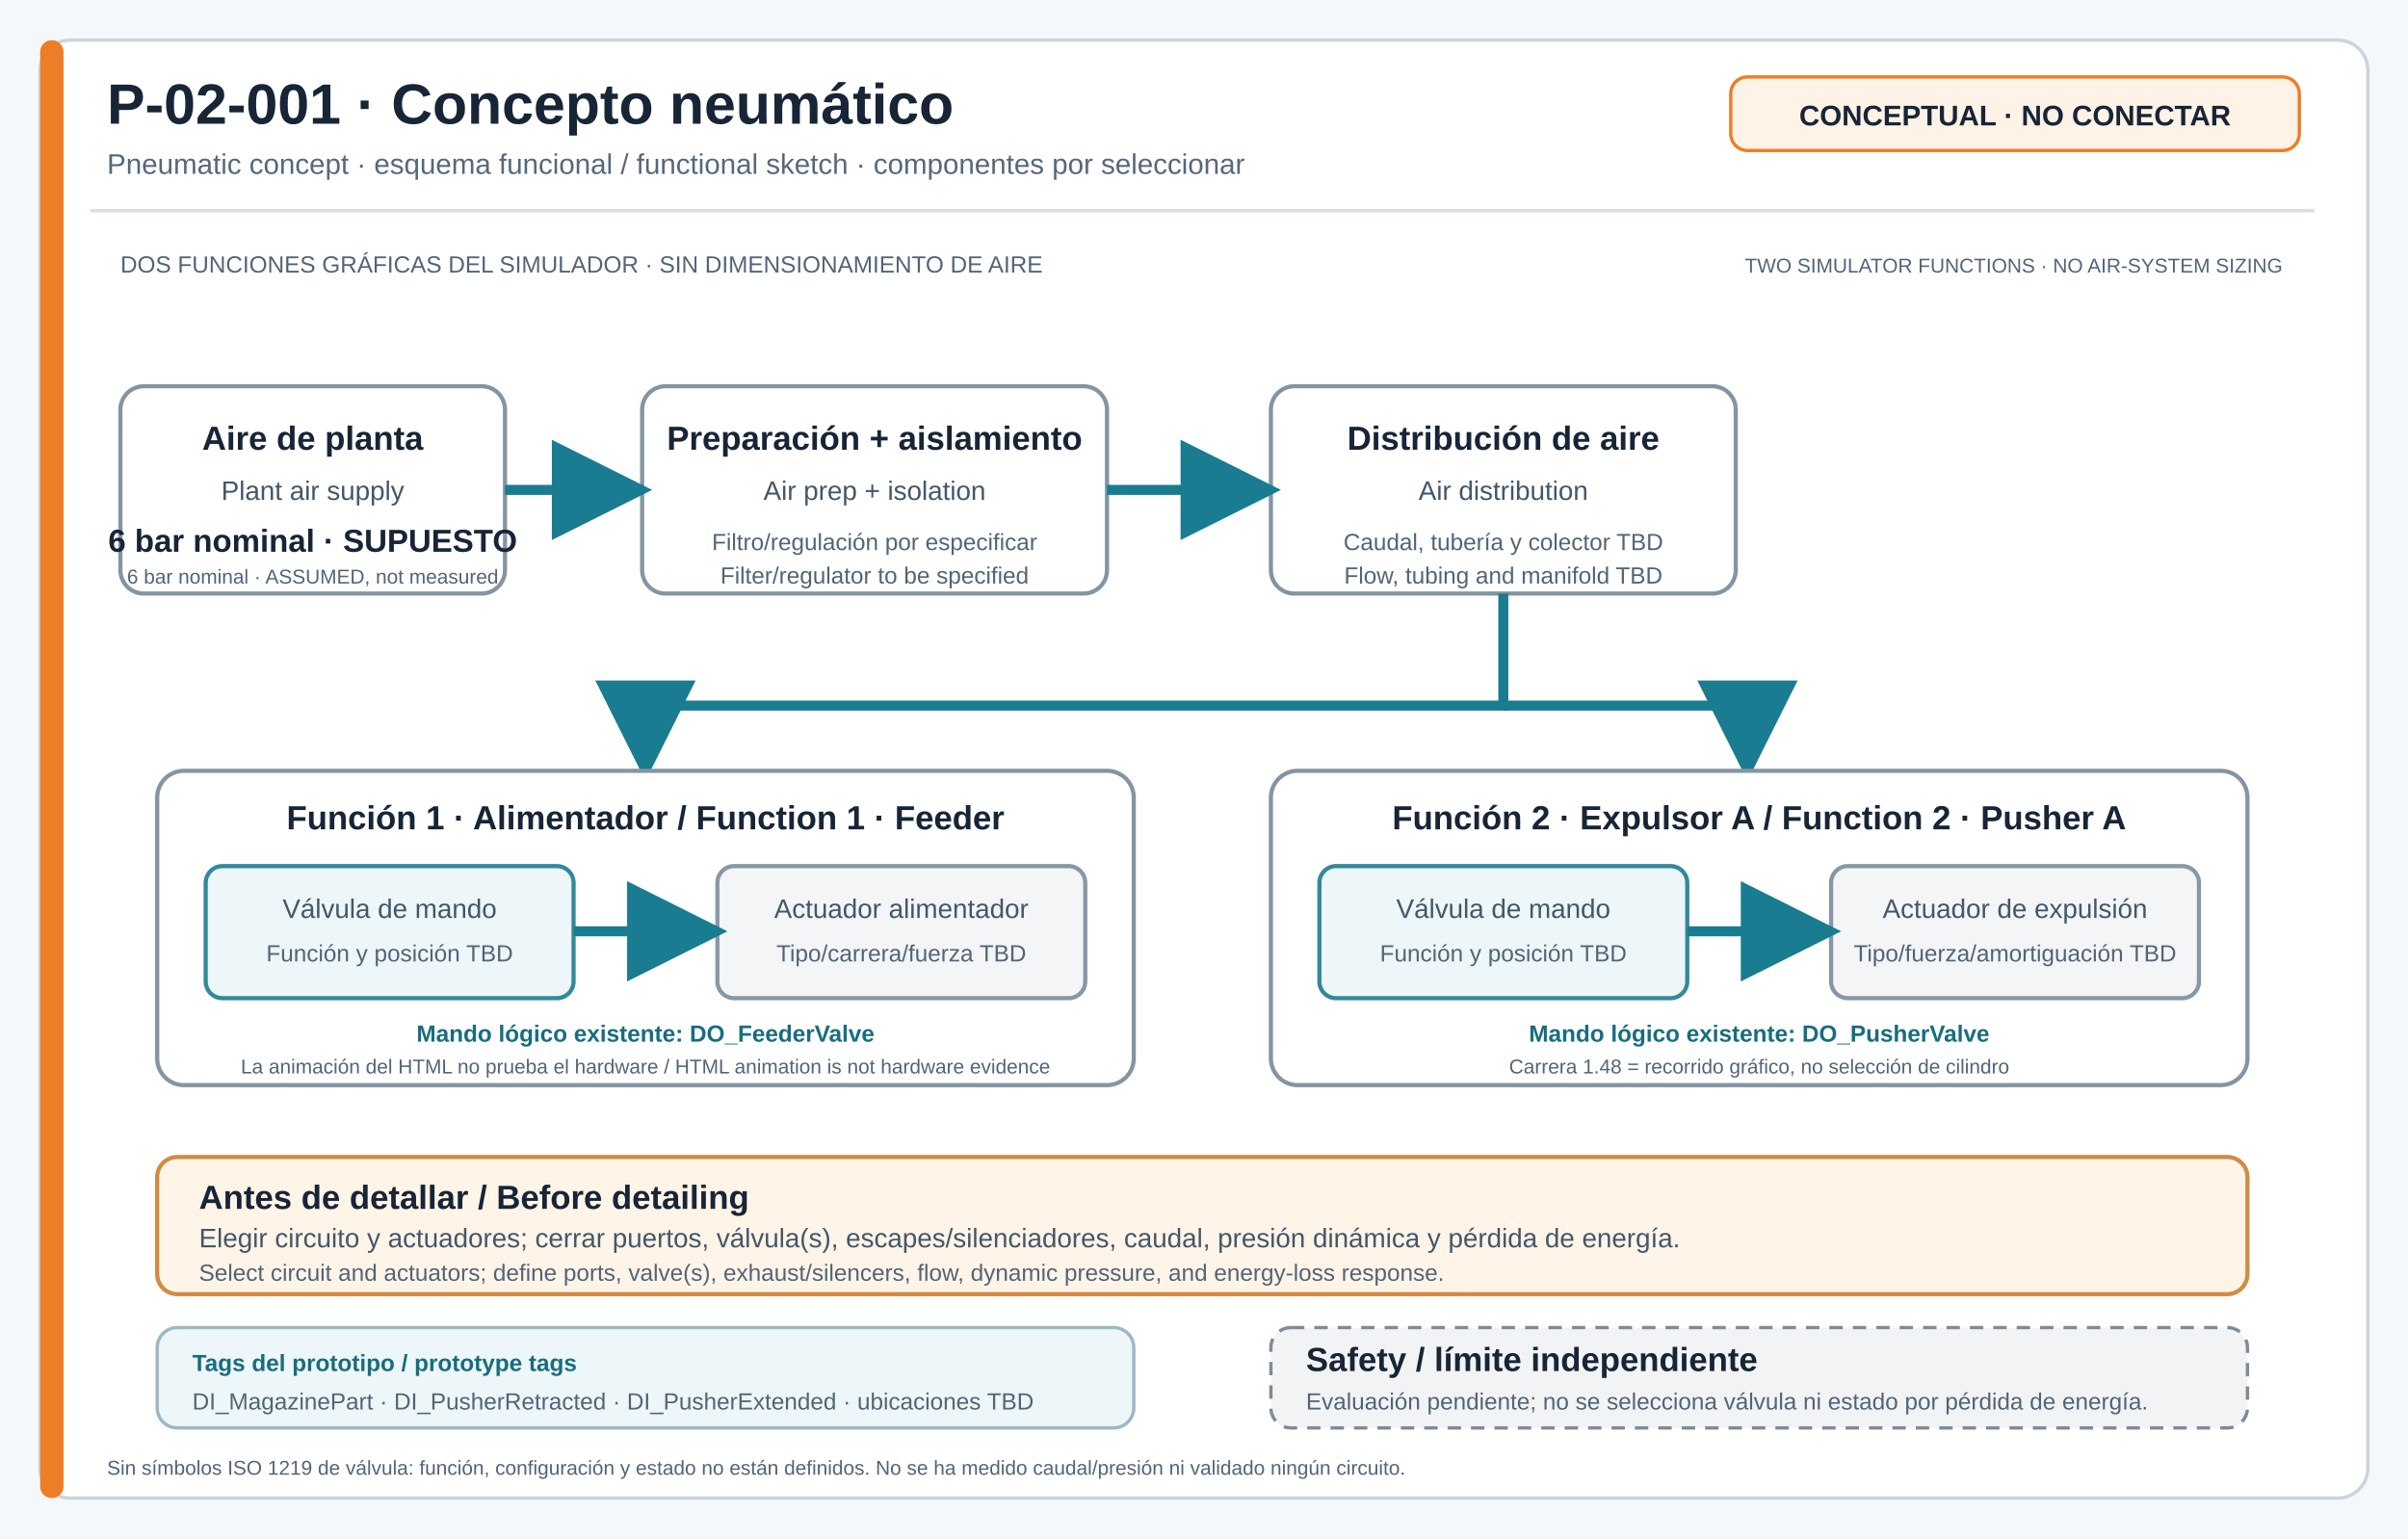
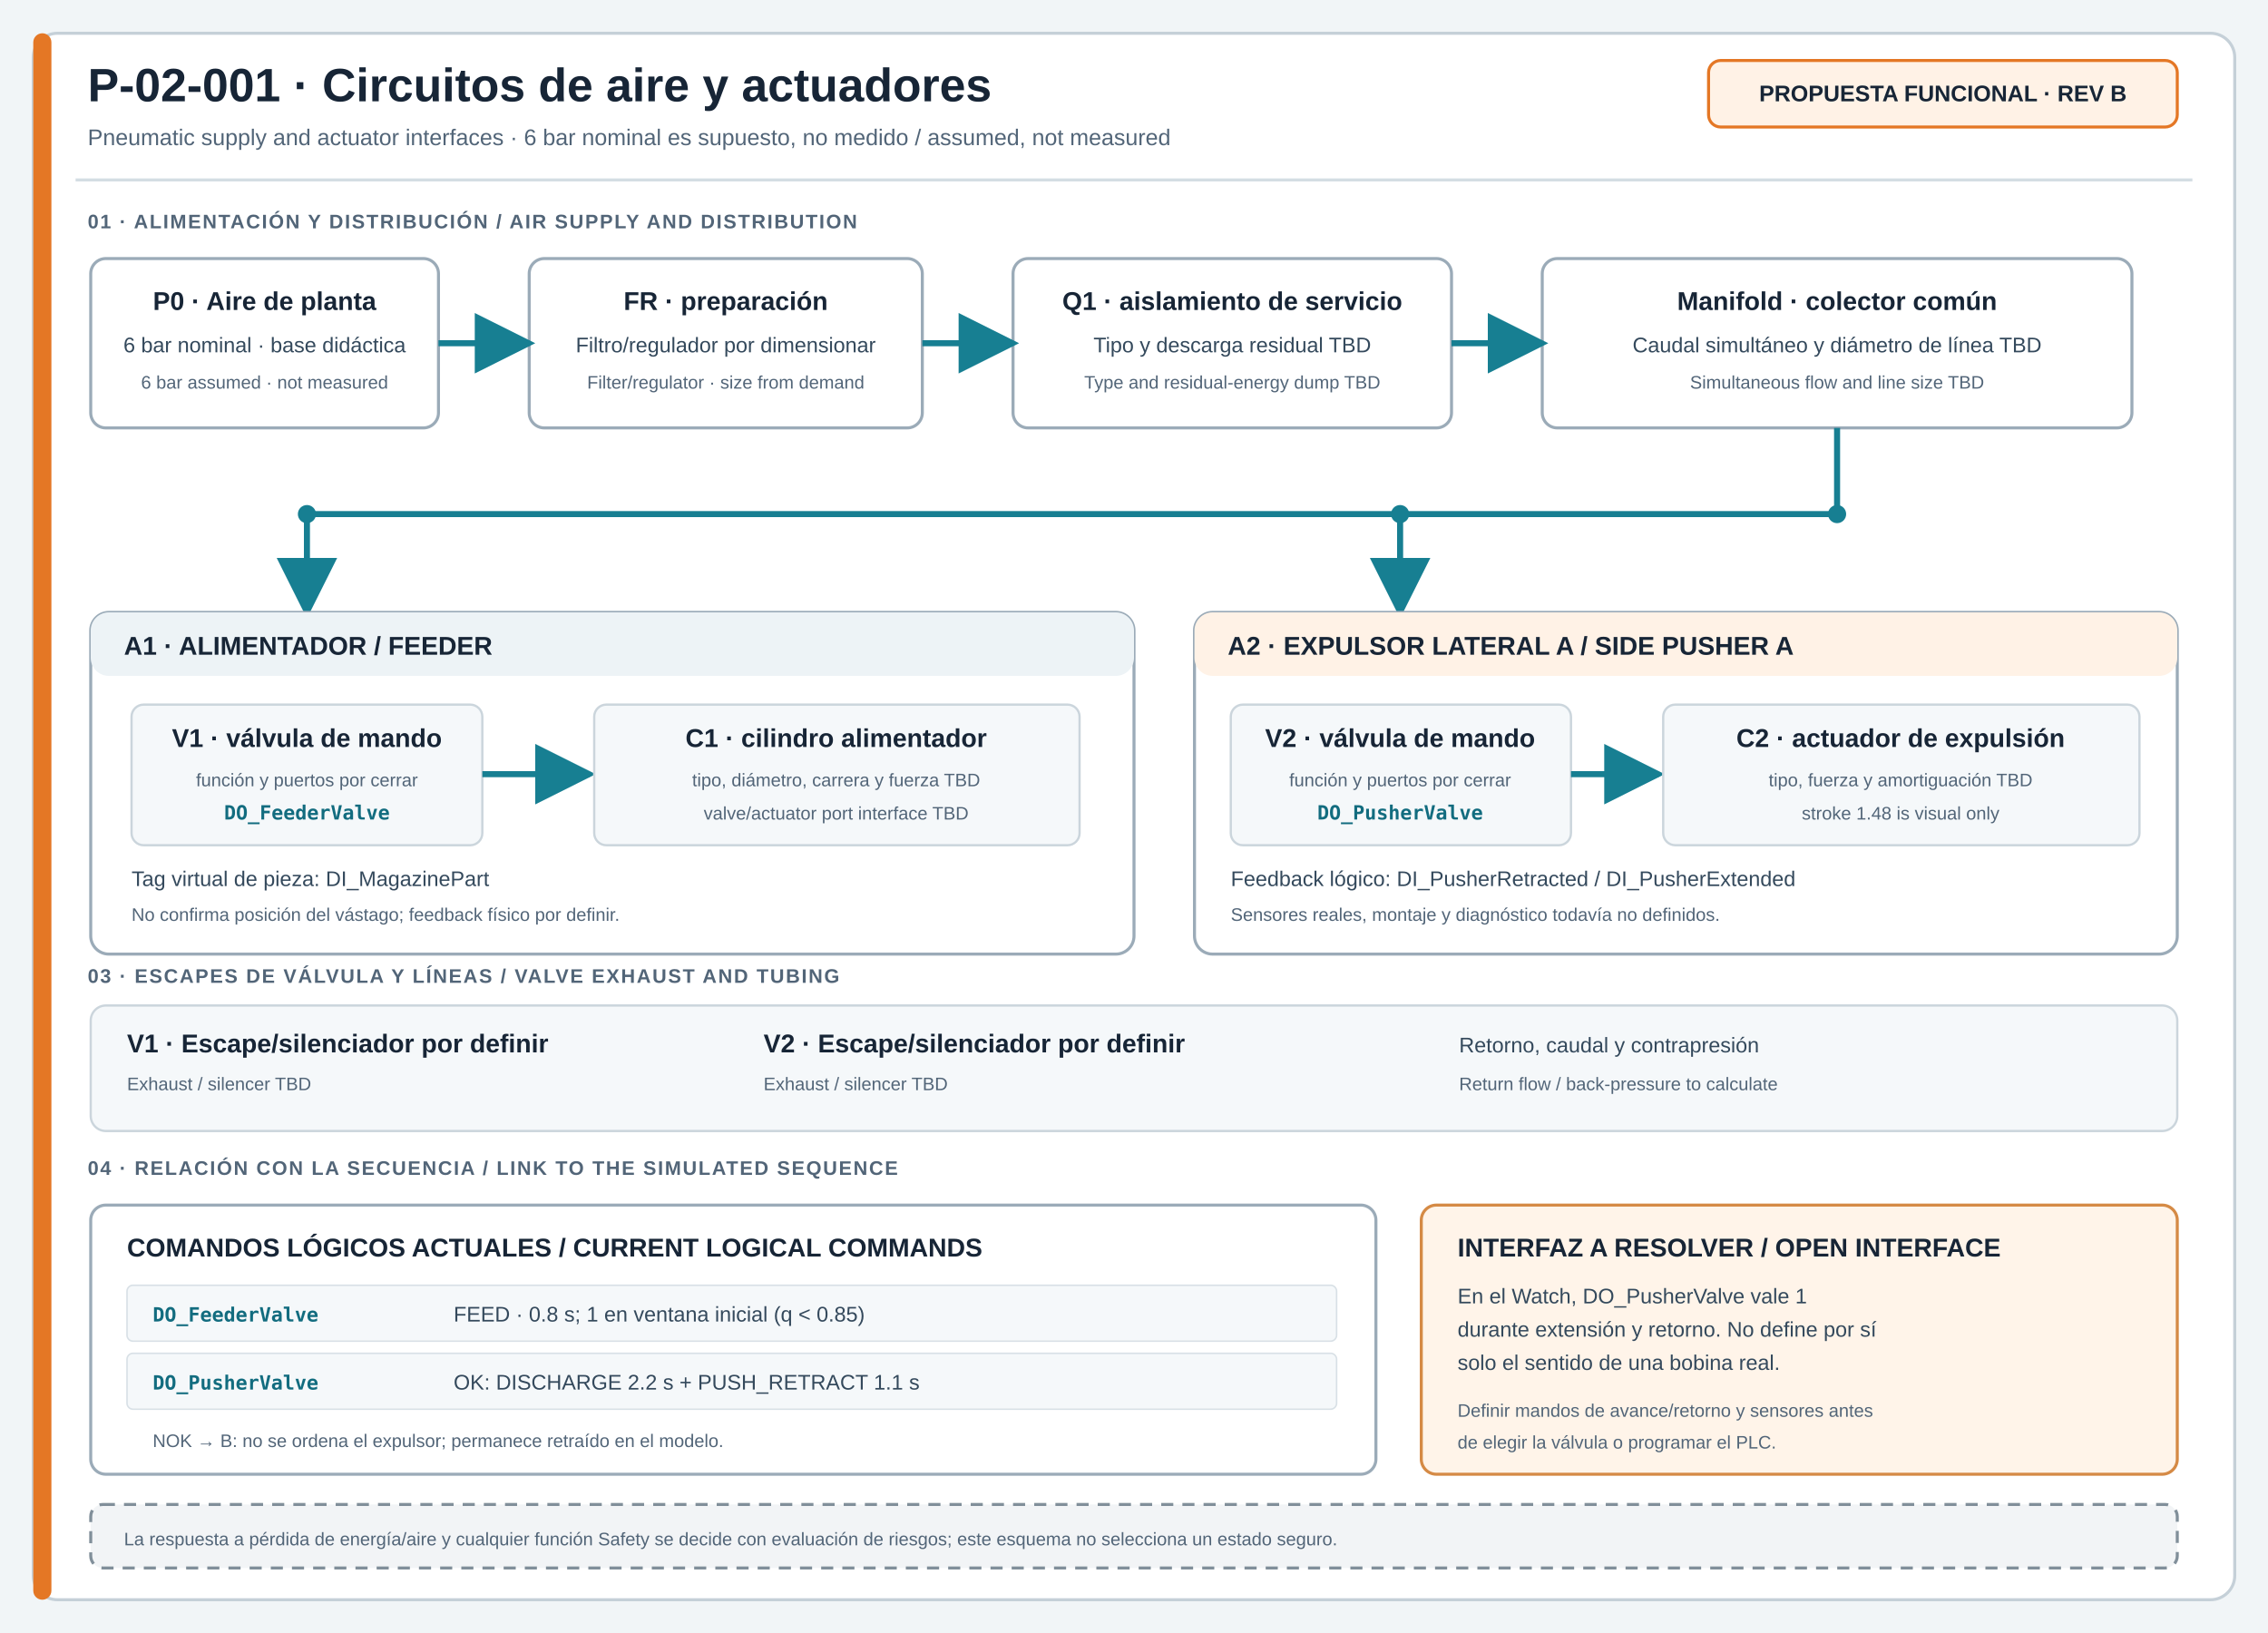
- <svg xmlns="http://www.w3.org/2000/svg" width="1440" height="920" viewBox="0 0 1440 920" role="img" aria-labelledby="title desc" style="display:block;width:100%;height:auto">
+ <svg xmlns="http://www.w3.org/2000/svg" width="1500" height="1080" viewBox="0 0 1500 1080" role="img" aria-labelledby="title desc" style="display:block;width:100%;height:auto">
  <defs>
-     <marker id="airArrow" markerWidth="12" markerHeight="12" refX="10" refY="6" orient="auto">
-       <path d="M1 1 L11 6 L1 11 Z" fill="#197c91" />
+     <marker id="air" markerWidth="12" markerHeight="12" refX="10" refY="6" orient="auto">
+       <path d="M1 1L11 6L1 11Z" fill="#177f92" />
    </marker>
    <style>
-  text{font-family:Arial,Helvetica,sans-serif;fill:#172536}.title{font-size:34px;font-weight:700}.subtitle{font-size:17px;fill:#56687a}.head{font-size:20px;font-weight:700}.body{font-size:16px;fill:#43576a}.small{font-size:14px;fill:#526476}.tiny{font-size:12px;fill:#526476}.tag{font-size:14px;font-weight:700;fill:#176d7e}.card{fill:#fff;stroke:#8395a3;stroke-width:2.5}.air{fill:none;stroke:#197c91;stroke-width:6;marker-end:url(#airArrow)}.branch{fill:none;stroke:#197c91;stroke-width:5}.dash{fill:none;stroke:#74899a;stroke-width:3;stroke-dasharray:8 7}.warning{fill:#fff4e8;stroke:#d38a43;stroke-width:2.5}
+  text{font-family:Arial,Helvetica,sans-serif;fill:#172536}.h1{font-size:31px;font-weight:700}.sub{font-size:15px;fill:#526578}.kicker{font-size:13px;font-weight:700;letter-spacing:1px;fill:#526578}.head{font-size:17px;font-weight:700}.body{font-size:14px;fill:#34495c}.small{font-size:12px;fill:#526578}.tiny{font-size:11px;fill:#526578}.tag{font-family:Consolas,monospace;font-size:13px;font-weight:700;fill:#126c7f}.panel{fill:#fff;stroke:#9babb8;stroke-width:2}.soft{fill:#f5f8fa;stroke:#cbd5dc;stroke-width:1.5}.warn{fill:#fff4e9;stroke:#d58a45;stroke-width:2}.safety{fill:#f2f4f6;stroke:#818f9a;stroke-width:2;stroke-dasharray:8 6}.airline{fill:none;stroke:#177f92;stroke-width:4;marker-end:url(#air)}.headerline{fill:none;stroke:#177f92;stroke-width:4}.logic{fill:none;stroke:#8294a1;stroke-width:2.5;stroke-dasharray:7 5}.row{fill:#f5f8fa;stroke:#d8e0e6;stroke-width:1}
 </style>
  </defs>
-   <rect width="1440" height="920" fill="#f5f8fa" />
-   <rect x="24" y="24" width="1392" height="872" rx="18" fill="#fff" stroke="#cad4dc" stroke-width="2" />
-   <rect x="24" y="24" width="14" height="872" rx="7" fill="#ed7e27" />
-   <text x="64" y="74" class="title">P-02-001 · Concepto neumático</text>
-   <text x="64" y="104" class="subtitle">Pneumatic concept · esquema funcional / functional sketch · componentes por seleccionar</text>
-   <rect x="1035" y="46" width="340" height="44" rx="10" fill="#fff2e6" stroke="#ed7e27" stroke-width="2" />
-   <text x="1205" y="75" text-anchor="middle" font-size="17" font-weight="700" fill="#9c4b0b">CONCEPTUAL · NO CONECTAR</text>
-   <line x1="54" y1="126" x2="1384" y2="126" stroke="#d8e0e6" stroke-width="2" />
-   <text x="72" y="163" class="small">DOS FUNCIONES GRÁFICAS DEL SIMULADOR · SIN DIMENSIONAMIENTO DE AIRE</text>
-   <text x="1365" y="163" text-anchor="end" class="tiny">TWO SIMULATOR FUNCTIONS · NO AIR-SYSTEM SIZING</text>
-   <rect x="72" y="231" width="230" height="124" rx="14" class="card" />
-   <text x="187" y="269" text-anchor="middle" class="head">Aire de planta</text>
-   <text x="187" y="299" text-anchor="middle" class="body">Plant air supply</text>
-   <text x="187" y="330" text-anchor="middle" font-size="19" font-weight="700" fill="#197c91">6 bar nominal · SUPUESTO</text>
-   <text x="187" y="349" text-anchor="middle" class="tiny">6 bar nominal · ASSUMED, not measured</text>
-   <rect x="384" y="231" width="278" height="124" rx="14" class="card" />
-   <text x="523" y="269" text-anchor="middle" class="head">Preparación + aislamiento</text>
-   <text x="523" y="299" text-anchor="middle" class="body">Air prep + isolation</text>
-   <text x="523" y="329" text-anchor="middle" class="small">Filtro/regulación por especificar</text>
-   <text x="523" y="349" text-anchor="middle" class="small">Filter/regulator to be specified</text>
-   <rect x="760" y="231" width="278" height="124" rx="14" class="card" />
-   <text x="899" y="269" text-anchor="middle" class="head">Distribución de aire</text>
-   <text x="899" y="299" text-anchor="middle" class="body">Air distribution</text>
-   <text x="899" y="329" text-anchor="middle" class="small">Caudal, tubería y colector TBD</text>
-   <text x="899" y="349" text-anchor="middle" class="small">Flow, tubing and manifold TBD</text>
-   <path d="M302 293 H384" class="air" />
-   <path d="M662 293 H760" class="air" />
-   <path d="M899 355 V422 H386 V461" class="air" />
-   <path d="M899 422 H1045 V461" class="air" />
-   <circle cx="386" cy="422" r="8" fill="#197c91" />
-   <circle cx="1045" cy="422" r="8" fill="#197c91" />
-   <rect x="94" y="461" width="584" height="188" rx="16" class="card" />
-   <text x="386" y="496" text-anchor="middle" class="head">Función 1 · Alimentador / Function 1 · Feeder</text>
-   <rect x="123" y="518" width="220" height="79" rx="10" fill="#edf6f8" stroke="#32899a" stroke-width="2.5" />
-   <text x="233" y="549" text-anchor="middle" class="body">Válvula de mando</text>
-   <text x="233" y="575" text-anchor="middle" class="small">Función y posición TBD</text>
-   <rect x="429" y="518" width="220" height="79" rx="10" fill="#f3f5f6" stroke="#8798a5" stroke-width="2.5" />
-   <text x="539" y="549" text-anchor="middle" class="body">Actuador alimentador</text>
-   <text x="539" y="575" text-anchor="middle" class="small">Tipo/carrera/fuerza TBD</text>
-   <path d="M343 557 H429" class="air" />
-   <text x="386" y="623" text-anchor="middle" class="tag">Mando lógico existente: DO_FeederValve</text>
-   <text x="386" y="642" text-anchor="middle" class="tiny">La animación del HTML no prueba el hardware / HTML animation is not hardware evidence</text>
-   <rect x="760" y="461" width="584" height="188" rx="16" class="card" />
-   <text x="1052" y="496" text-anchor="middle" class="head">Función 2 · Expulsor A / Function 2 · Pusher A</text>
-   <rect x="789" y="518" width="220" height="79" rx="10" fill="#edf6f8" stroke="#32899a" stroke-width="2.5" />
-   <text x="899" y="549" text-anchor="middle" class="body">Válvula de mando</text>
-   <text x="899" y="575" text-anchor="middle" class="small">Función y posición TBD</text>
-   <rect x="1095" y="518" width="220" height="79" rx="10" fill="#f3f5f6" stroke="#8798a5" stroke-width="2.5" />
-   <text x="1205" y="549" text-anchor="middle" class="body">Actuador de expulsión</text>
-   <text x="1205" y="575" text-anchor="middle" class="small">Tipo/fuerza/amortiguación TBD</text>
-   <path d="M1009 557 H1095" class="air" />
-   <text x="1052" y="623" text-anchor="middle" class="tag">Mando lógico existente: DO_PusherValve</text>
-   <text x="1052" y="642" text-anchor="middle" class="tiny">Carrera 1.48 = recorrido gráfico, no selección de cilindro</text>
-   <rect x="94" y="692" width="1250" height="82" rx="12" class="warning" />
-   <text x="119" y="723" class="head">Antes de detallar / Before detailing</text>
-   <text x="119" y="746" class="body">Elegir circuito y actuadores; cerrar puertos, válvula(s), escapes/silenciadores, caudal, presión dinámica y pérdida de energía.</text>
-   <text x="119" y="766" class="small">Select circuit and actuators; define ports, valve(s), exhaust/silencers, flow, dynamic pressure, and energy-loss response.</text>
-   <rect x="94" y="794" width="584" height="60" rx="12" fill="#edf6f8" stroke="#9db8c3" stroke-width="2" />
-   <text x="115" y="820" class="tag">Tags del prototipo / prototype tags</text>
-   <text x="115" y="843" class="small">DI_MagazinePart · DI_PusherRetracted · DI_PusherExtended · ubicaciones TBD</text>
-   <rect x="760" y="794" width="584" height="60" rx="12" fill="#f2f3f5" stroke="#7f8b96" stroke-width="2" stroke-dasharray="8 6" />
-   <text x="781" y="820" class="head">Safety / límite independiente</text>
-   <text x="781" y="843" class="small">Evaluación pendiente; no se selecciona válvula ni estado por pérdida de energía.</text>
-   <text x="64" y="882" class="tiny">Sin símbolos ISO 1219 de válvula: función, configuración y estado no están definidos. No se ha medido caudal/presión ni validado ningún circuito.</text>
+   <rect width="1500" height="1080" fill="#f1f5f7" />
+   <rect x="22" y="22" width="1456" height="1036" rx="16" fill="#fff" stroke="#c5d0d8" stroke-width="2" />
+   <rect x="22" y="22" width="12" height="1036" rx="6" fill="#e47725" />
+   <text x="58" y="67" class="h1">P-02-001 · Circuitos de aire y actuadores</text>
+   <text x="58" y="96" class="sub">Pneumatic supply and actuator interfaces · 6 bar nominal es supuesto, no medido / assumed, not measured</text>
+   <rect x="1130" y="40" width="310" height="44" rx="8" fill="#fff2e6" stroke="#e47725" stroke-width="2" />
+   <text x="1285" y="67" text-anchor="middle" font-size="15" font-weight="700" fill="#8c4916">PROPUESTA FUNCIONAL · REV B</text>
+   <line x1="50" y1="119" x2="1450" y2="119" stroke="#d4dde3" stroke-width="2" />
+   <text x="58" y="151" class="kicker">01 · ALIMENTACIÓN Y DISTRIBUCIÓN / AIR SUPPLY AND DISTRIBUTION</text>
+   <rect x="60" y="171" width="230" height="112" rx="10" class="panel" />
+   <text x="175" y="205" text-anchor="middle" class="head">P0 · Aire de planta</text>
+   <text x="175" y="233" text-anchor="middle" class="body">6 bar nominal · base didáctica</text>
+   <text x="175" y="257" text-anchor="middle" class="small">6 bar assumed · not measured</text>
+   <rect x="350" y="171" width="260" height="112" rx="10" class="panel" />
+   <text x="480" y="205" text-anchor="middle" class="head">FR · preparación</text>
+   <text x="480" y="233" text-anchor="middle" class="body">Filtro/regulador por dimensionar</text>
+   <text x="480" y="257" text-anchor="middle" class="small">Filter/regulator · size from demand</text>
+   <rect x="670" y="171" width="290" height="112" rx="10" class="panel" />
+   <text x="815" y="205" text-anchor="middle" class="head">Q1 · aislamiento de servicio</text>
+   <text x="815" y="233" text-anchor="middle" class="body">Tipo y descarga residual TBD</text>
+   <text x="815" y="257" text-anchor="middle" class="small">Type and residual-energy dump TBD</text>
+   <rect x="1020" y="171" width="390" height="112" rx="10" class="panel" />
+   <text x="1215" y="205" text-anchor="middle" class="head">Manifold · colector común</text>
+   <text x="1215" y="233" text-anchor="middle" class="body">Caudal simultáneo y diámetro de línea TBD</text>
+   <text x="1215" y="257" text-anchor="middle" class="small">Simultaneous flow and line size TBD</text>
+   <path d="M290 227H350" class="airline" />
+   <path d="M610 227H670" class="airline" />
+   <path d="M960 227H1020" class="airline" />
+   <path d="M1215 283V340H203" class="headerline" />
+   <path d="M203 340V405" class="airline" />
+   <path d="M926 340V405" class="airline" />
+   <circle cx="1215" cy="340" r="6" fill="#177f92" />
+   <circle cx="203" cy="340" r="6" fill="#177f92" />
+   <circle cx="926" cy="340" r="6" fill="#177f92" />
+   <rect x="60" y="405" width="690" height="226" rx="12" class="panel" />
+   <rect x="60" y="405" width="690" height="42" rx="12" fill="#edf3f6" />
+   <text x="82" y="433" class="head">A1 · ALIMENTADOR / FEEDER</text>
+   <rect x="87" y="466" width="232" height="93" rx="8" class="soft" />
+   <text x="203" y="494" text-anchor="middle" class="head">V1 · válvula de mando</text>
+   <text x="203" y="520" text-anchor="middle" class="small">función y puertos por cerrar</text>
+   <text x="203" y="542" text-anchor="middle" class="tag">DO_FeederValve</text>
+   <path d="M319 512H390" class="airline" />
+   <rect x="393" y="466" width="321" height="93" rx="8" class="soft" />
+   <text x="553" y="494" text-anchor="middle" class="head">C1 · cilindro alimentador</text>
+   <text x="553" y="520" text-anchor="middle" class="small">tipo, diámetro, carrera y fuerza TBD</text>
+   <text x="553" y="542" text-anchor="middle" class="small">valve/actuator port interface TBD</text>
+   <text x="87" y="586" class="body">Tag virtual de pieza: DI_MagazinePart</text>
+   <text x="87" y="609" class="small">No confirma posición del vástago; feedback físico por definir.</text>
+   <rect x="790" y="405" width="650" height="226" rx="12" class="panel" />
+   <rect x="790" y="405" width="650" height="42" rx="12" fill="#fff2e6" />
+   <text x="812" y="433" class="head">A2 · EXPULSOR LATERAL A / SIDE PUSHER A</text>
+   <rect x="814" y="466" width="225" height="93" rx="8" class="soft" />
+   <text x="926" y="494" text-anchor="middle" class="head">V2 · válvula de mando</text>
+   <text x="926" y="520" text-anchor="middle" class="small">función y puertos por cerrar</text>
+   <text x="926" y="542" text-anchor="middle" class="tag">DO_PusherValve</text>
+   <path d="M1039 512H1097" class="airline" />
+   <rect x="1100" y="466" width="315" height="93" rx="8" class="soft" />
+   <text x="1257" y="494" text-anchor="middle" class="head">C2 · actuador de expulsión</text>
+   <text x="1257" y="520" text-anchor="middle" class="small">tipo, fuerza y amortiguación TBD</text>
+   <text x="1257" y="542" text-anchor="middle" class="small">stroke 1.48 is visual only</text>
+   <text x="814" y="586" class="body">Feedback lógico: DI_PusherRetracted / DI_PusherExtended</text>
+   <text x="814" y="609" class="small">Sensores reales, montaje y diagnóstico todavía no definidos.</text>
+   <text x="58" y="650" class="kicker">03 · ESCAPES DE VÁLVULA Y LÍNEAS / VALVE EXHAUST AND TUBING</text>
+   <rect x="60" y="665" width="1380" height="83" rx="10" class="soft" />
+   <text x="84" y="696" class="head">V1 · Escape/silenciador por definir</text>
+   <text x="84" y="721" class="small">Exhaust / silencer TBD</text>
+   <text x="505" y="696" class="head">V2 · Escape/silenciador por definir</text>
+   <text x="505" y="721" class="small">Exhaust / silencer TBD</text>
+   <text x="965" y="696" class="body">Retorno, caudal y contrapresión</text>
+   <text x="965" y="721" class="small">Return flow / back-pressure to calculate</text>
+   <text x="58" y="777" class="kicker">04 · RELACIÓN CON LA SECUENCIA / LINK TO THE SIMULATED SEQUENCE</text>
+   <rect x="60" y="797" width="850" height="178" rx="10" class="panel" />
+   <text x="84" y="831" class="head">COMANDOS LÓGICOS ACTUALES / CURRENT LOGICAL COMMANDS</text>
+   <rect x="84" y="850" width="800" height="37" rx="4" class="row" />
+   <text x="101" y="874" class="tag">DO_FeederValve</text>
+   <text x="300" y="874" class="body">FEED · 0.8 s; 1 en ventana inicial (q &lt; 0.85)</text>
+   <rect x="84" y="895" width="800" height="37" rx="4" class="row" />
+   <text x="101" y="919" class="tag">DO_PusherValve</text>
+   <text x="300" y="919" class="body">OK: DISCHARGE 2.2 s + PUSH_RETRACT 1.1 s</text>
+   <text x="101" y="957" class="small">NOK → B: no se ordena el expulsor; permanece retraído en el modelo.</text>
+   <rect x="940" y="797" width="500" height="178" rx="10" class="warn" />
+   <text x="964" y="831" class="head">INTERFAZ A RESOLVER / OPEN INTERFACE</text>
+   <text x="964" y="862" class="body">En el Watch, DO_PusherValve vale 1</text>
+   <text x="964" y="884" class="body">durante extensión y retorno. No define por sí</text>
+   <text x="964" y="906" class="body">solo el sentido de una bobina real.</text>
+   <text x="964" y="937" class="small">Definir mandos de avance/retorno y sensores antes</text>
+   <text x="964" y="958" class="small">de elegir la válvula o programar el PLC.</text>
+   <rect x="60" y="995" width="1380" height="42" rx="8" class="safety" />
+   <text x="82" y="1022" class="small">La respuesta a pérdida de energía/aire y cualquier función Safety se decide con evaluación de riesgos; este esquema no selecciona un estado seguro.</text>
</svg>
